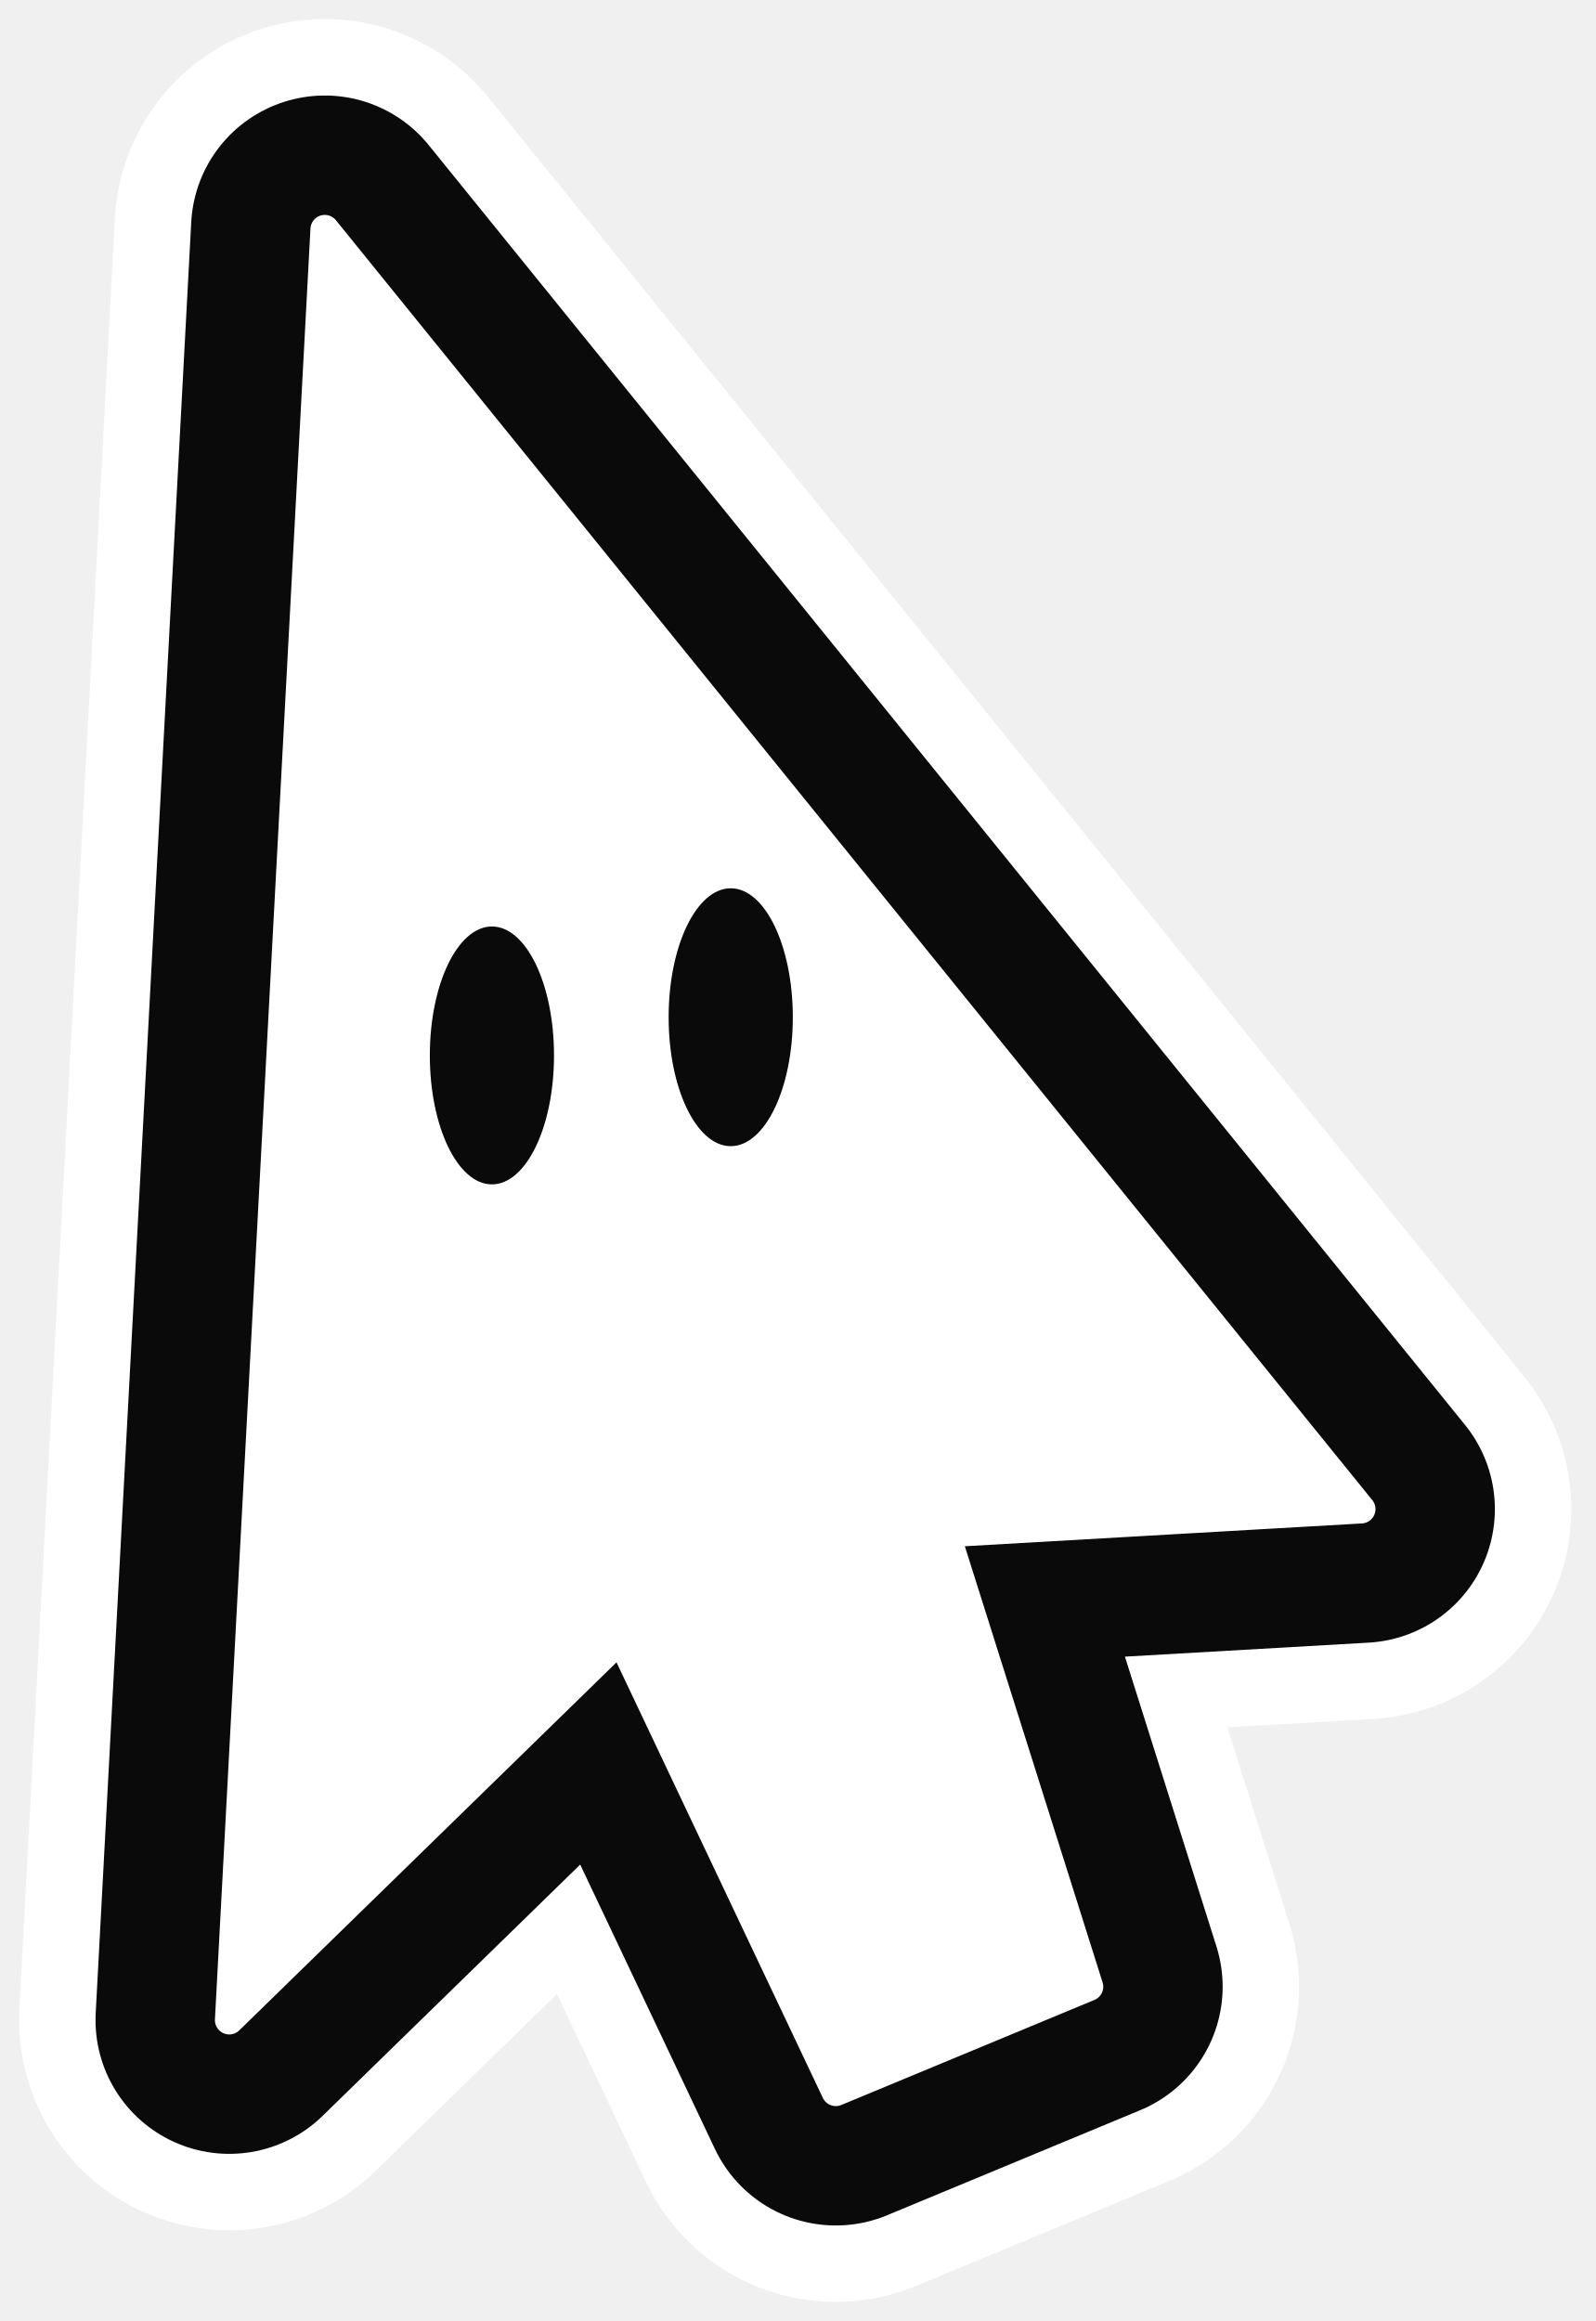
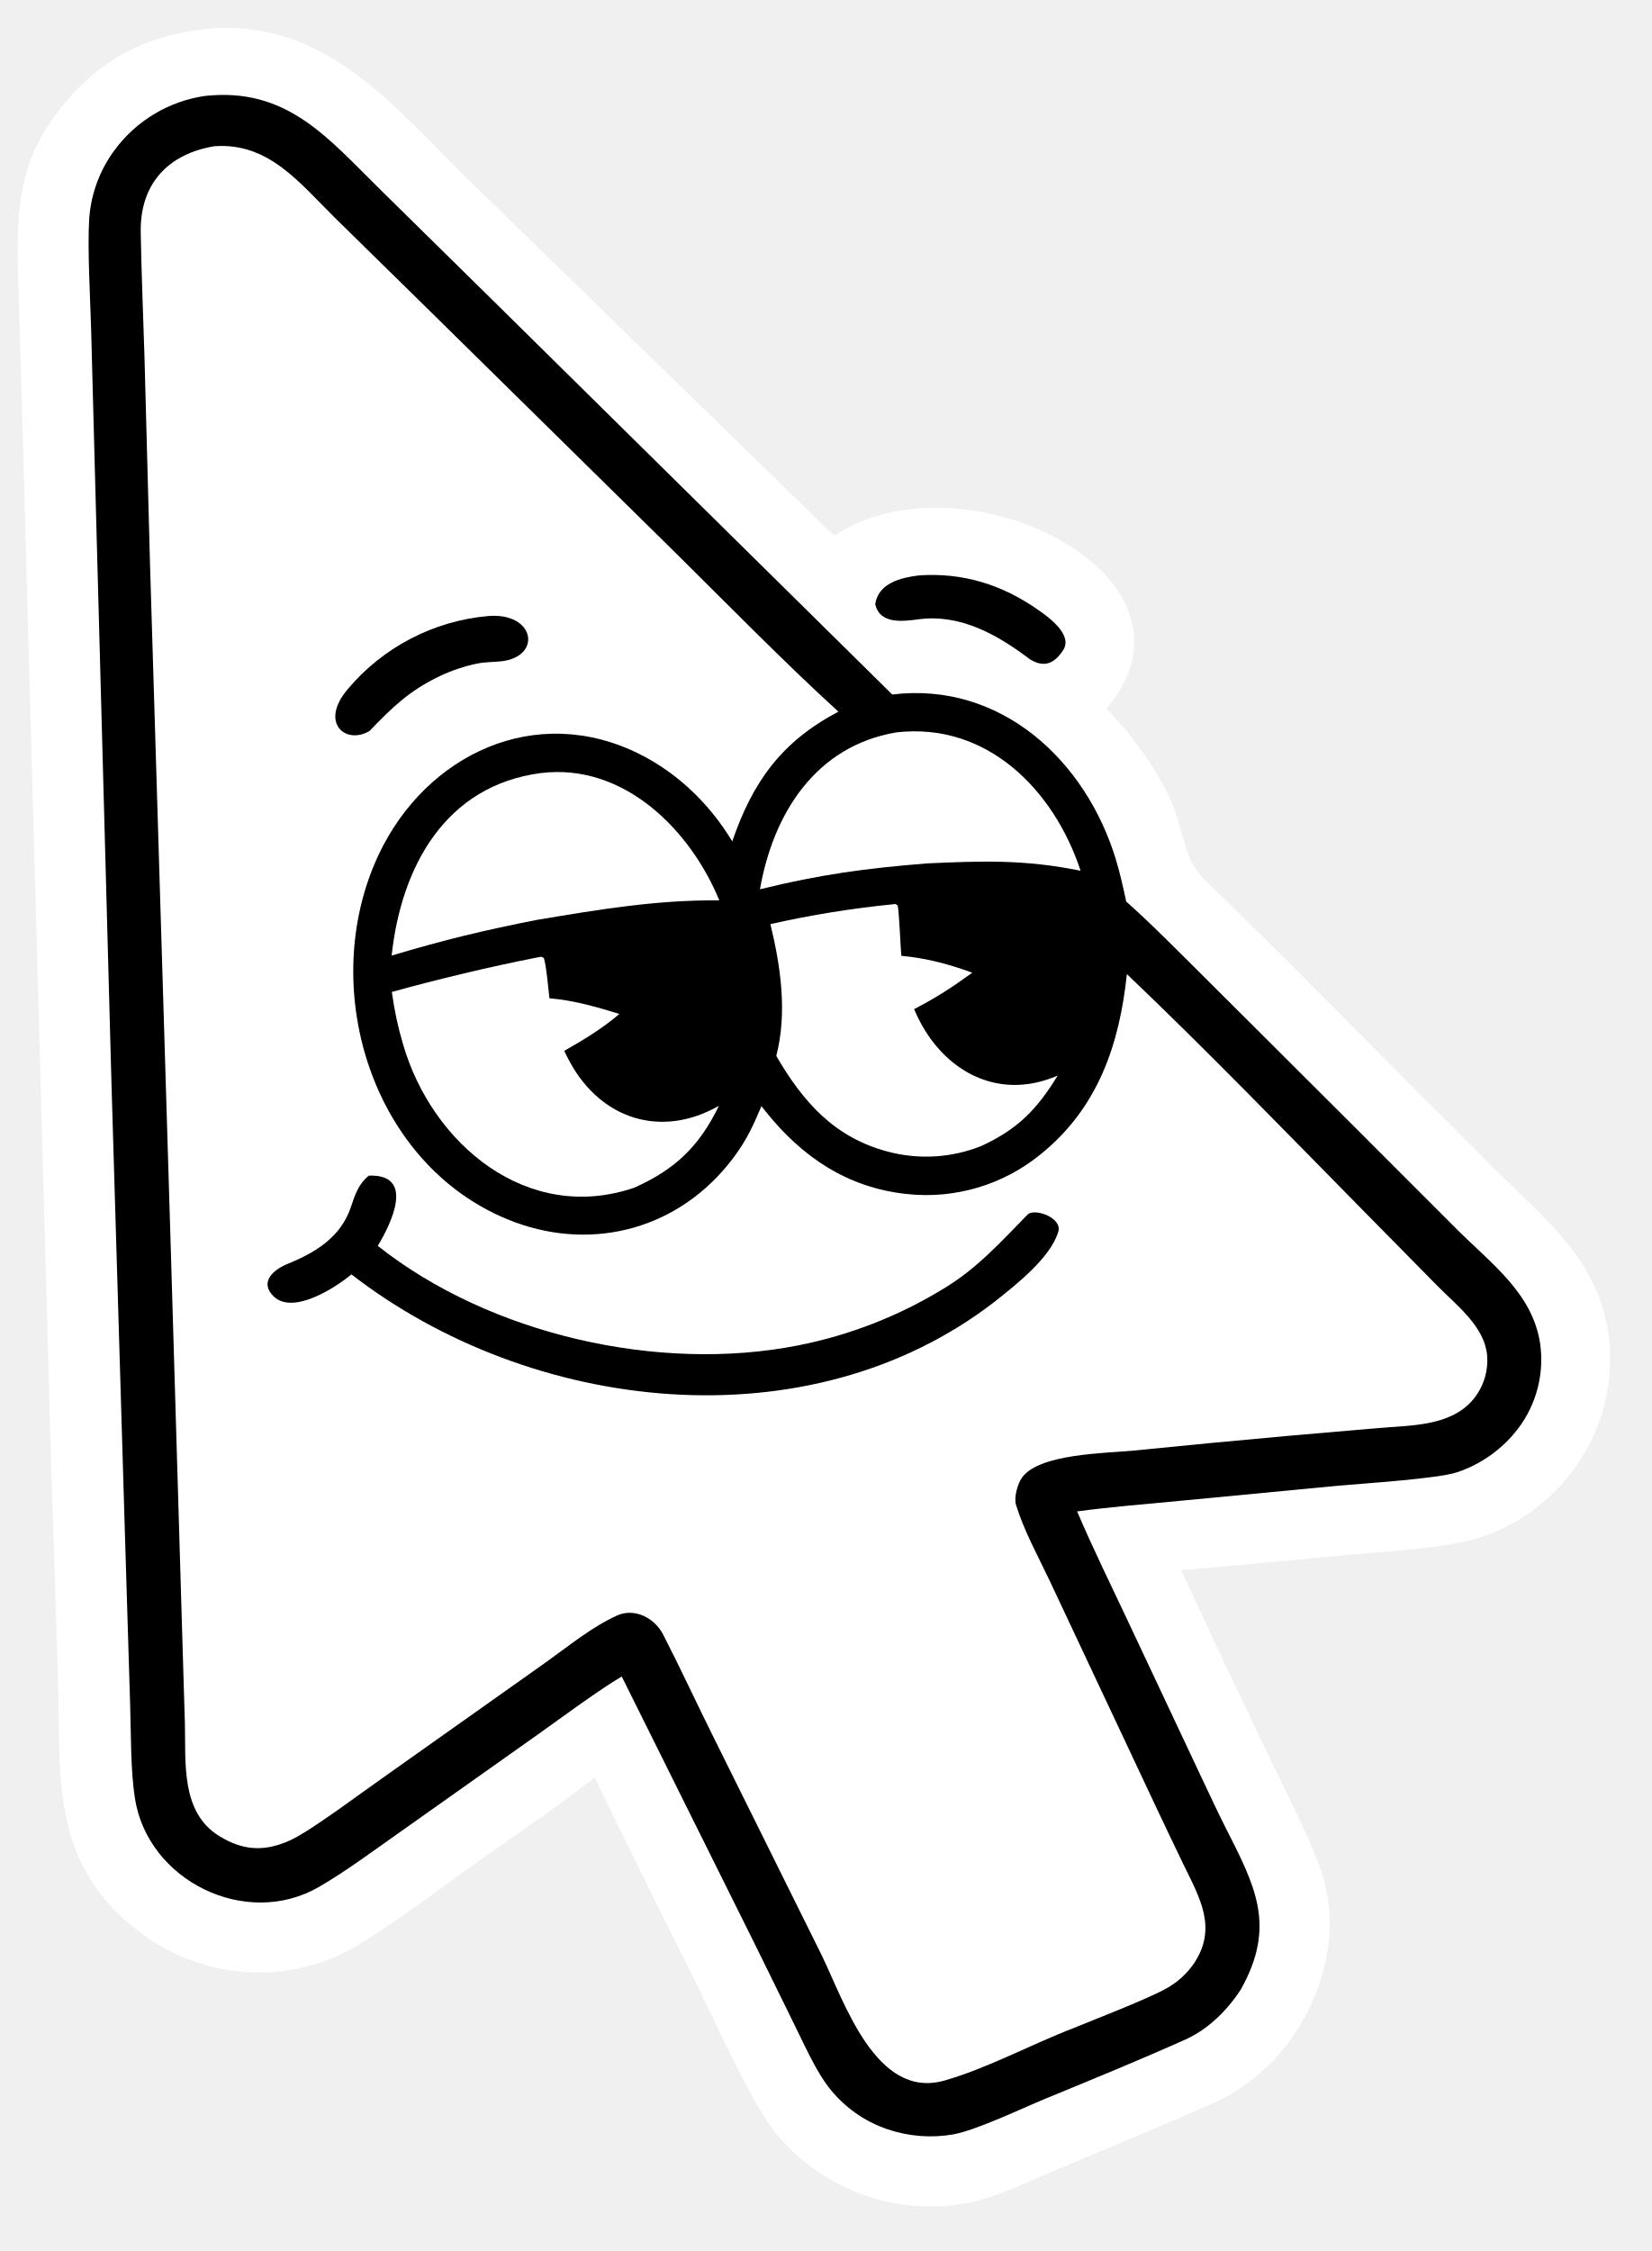
- <svg xmlns="http://www.w3.org/2000/svg" viewBox="242 84 334 486">
-   <defs>
-     <path id="p" d="M310 132 290 507 372 427 417 522 470 500 440 405 527 400Z" stroke-linejoin="round" />
-   </defs>
-   <use href="#p" fill="#fff" stroke="#fff" stroke-width="88" />
-   <use href="#p" fill="#0a0a0a" stroke="#0a0a0a" stroke-width="56" />
-   <use href="#p" fill="#fff" stroke="#fff" stroke-width="6" />
-   <ellipse cx="345" cy="305" rx="13" ry="27" fill="#0a0a0a" />
-   <ellipse cx="395" cy="297" rx="13" ry="27" fill="#0a0a0a" />
+ <svg xmlns="http://www.w3.org/2000/svg" viewBox="560 320 1020 1390">
+   <path fill="#ffffff" d="M 692.419 337.417 C 694.1 337.334 695.782 337.274 697.465 337.238 C 767.403 335.823 809.24 392.757 855.206 436.758 L 1075.16 650.861 C 1154.44 597.964 1312.74 675.605 1243.32 757.711 C 1259.67 773.852 1280.83 803.321 1287.11 825.074 C 1296.35 857.096 1294.04 853.813 1317.98 876.935 C 1330.03 888.604 1341.97 900.382 1353.8 912.269 L 1481.34 1040.13 C 1514.48 1073.42 1549.32 1098.84 1553.94 1149.02 C 1556.67 1179.78 1546.89 1210.34 1526.81 1233.8 C 1513.59 1249.54 1496.41 1261.47 1477.04 1268.35 C 1454.64 1276.3 1419.47 1277.59 1394.73 1279.91 C 1359.66 1283.34 1324.57 1286.56 1289.46 1289.57 C 1307.74 1329.1 1326.33 1368.48 1345.23 1407.71 C 1355.08 1428.35 1366.67 1450.58 1374.74 1471.87 C 1390.33 1512.94 1376.26 1559.56 1347.45 1591.34 C 1337.29 1601.87 1325.07 1611.54 1311.66 1617.57 C 1274.79 1634.15 1237.14 1649.18 1200.03 1665.24 C 1184.93 1671.77 1170.03 1678.46 1153.65 1681.07 C 1133.54 1684.14 1112.99 1682.24 1093.79 1675.53 C 1072.44 1668.02 1053.56 1654.82 1039.19 1637.35 C 1024.76 1619.77 1002.32 1569.84 991.43 1547.7 C 969.767 1504.48 948.372 1461.12 927.244 1417.62 C 901.497 1438.06 868.27 1459.82 841.233 1479.48 C 824.169 1491.88 791.005 1516.53 773.166 1525.46 C 760.421 1531.88 746.616 1535.94 732.422 1537.43 C 699.782 1540.68 667.202 1530.71 641.964 1509.76 C 590.246 1467.41 597.646 1414.75 595.785 1354.56 L 591.667 1227.89 L 579.792 796.805 L 573.244 560.124 L 571.135 490.928 C 570.109 448.453 571.134 417.483 600.726 382.744 C 625.321 353.87 654.817 340.358 692.419 337.417 z" />
+   <path fill="#000000" d="M 686.368 379.269 C 737.479 373.645 762.578 405.399 795.556 437.753 L 867.05 508.116 L 1111.05 748.872 C 1178.14 740.656 1230.89 789.749 1249.33 851.32 C 1251.88 859.831 1253.68 868.061 1255.55 876.726 C 1270.87 890.23 1289.27 909.024 1303.89 923.486 L 1393.55 1012.88 L 1459.95 1079.3 C 1481.09 1100.37 1506.49 1118.68 1511.15 1149.53 C 1513.84 1168.21 1508.94 1187.18 1497.53 1202.2 C 1487.96 1214.73 1474.86 1224.11 1459.92 1229.13 C 1447.73 1233.15 1401.47 1236.08 1386.69 1237.4 L 1288.94 1246.75 C 1268.44 1248.74 1245.43 1250.53 1225.23 1253.31 C 1234.65 1275.48 1246.34 1299.24 1256.64 1321.14 L 1302.5 1418.6 C 1306.99 1428.03 1311.73 1438.36 1316.41 1447.59 C 1335.18 1484.61 1348.49 1508.96 1326.28 1548.59 C 1317.88 1561.46 1306.13 1573.11 1292.09 1579.41 C 1264 1592.02 1234.31 1604.13 1205.85 1615.86 C 1190.53 1622.18 1163.14 1635.37 1148.62 1638.01 C 1135.15 1640.33 1121.32 1639.27 1108.37 1634.91 C 1093.75 1630.01 1080.93 1620.84 1071.56 1608.59 C 1064 1598.75 1057.08 1583.38 1051.5 1572.04 L 1026.61 1521.37 L 943.986 1355.26 C 929.685 1363.64 906.864 1380.62 892.634 1390.72 L 804.159 1453.35 C 788.65 1464.26 773.463 1475.59 757.09 1485.12 C 712.025 1511.34 651.218 1481.46 643.308 1430.36 C 640.576 1412.71 640.977 1391.06 640.384 1373.04 L 637.37 1274.4 L 628.899 991.001 L 619.244 634.782 L 616.269 523.01 C 615.693 503.125 613.974 474.15 615.088 455.161 C 616.15 439.689 621.659 424.853 630.953 412.437 C 644.296 394.471 664.229 382.54 686.368 379.269 z" />
+   <path fill="#ffffff" d="M 692.236 410.315 C 725.852 407.743 744.997 432.969 766.805 454.46 L 822.49 509.102 L 977.135 661.305 C 1008.86 692.687 1044.91 729.534 1077.79 759.458 C 1042.77 777.882 1024.9 802.618 1012.24 839.554 C 997.503 815.047 975.721 794.626 949.513 783.064 C 884.498 754.382 817.989 790.274 791.398 853.248 C 757.45 933.129 790.285 1038.62 873.253 1072.87 C 922.298 1093.12 975.45 1080.62 1009.21 1039.66 C 1019.28 1027.45 1024.23 1017.58 1030.24 1003.01 C 1031.09 1004.1 1031.95 1005.19 1032.81 1006.27 C 1055.33 1034.47 1083.33 1053.37 1119.87 1057.3 C 1149.7 1060.58 1179.59 1051.71 1202.79 1032.69 C 1238.1 1004.14 1251.35 965.076 1255.95 921.51 C 1305.4 968.568 1355.08 1020.02 1403.16 1068.8 L 1447.7 1114 C 1459.73 1126.2 1476.73 1139.04 1478.41 1156.74 C 1479.28 1166.66 1476.19 1176.52 1469.82 1184.17 C 1455.88 1200.84 1431.24 1200.08 1411.22 1201.83 L 1354.24 1206.76 C 1322.89 1209.59 1291.55 1212.57 1260.22 1215.73 C 1243.46 1217.41 1201.45 1217.51 1191.07 1232.59 C 1188.46 1236.39 1186.07 1244.66 1187.5 1249.32 C 1192.42 1265.38 1201.22 1281.16 1208.46 1296.52 L 1273.85 1435.57 C 1279.61 1447.77 1285.46 1460.12 1291.36 1472.24 C 1301.05 1492.14 1311.77 1510.55 1297.61 1532.07 C 1293.31 1538.46 1287.59 1543.77 1280.88 1547.55 C 1269.38 1554.19 1236.76 1566.66 1223.07 1572.33 C 1196.95 1582.36 1169.96 1597.11 1143.34 1604.73 C 1100.84 1616.89 1081.3 1555.59 1067.21 1526.84 L 999.599 1390.57 C 989.474 1370.17 979.896 1349.45 969.501 1329.26 C 964.282 1319.12 951.936 1312.68 941.046 1317.6 C 925.62 1324.57 911.052 1336.54 897.164 1346.45 L 795.65 1418.35 C 782.541 1427.58 756.634 1446.87 743.303 1454.31 C 738.529 1457.01 733.39 1459 728.046 1460.23 C 715.937 1462.93 705.472 1460.04 695.192 1453.64 C 671.551 1438.93 674.777 1408.29 674.196 1384.5 L 672.484 1327.28 L 665.23 1082.82 L 652.689 669.602 L 649.212 539.735 C 648.43 514.282 647.348 488.837 646.914 463.377 C 646.408 433.63 663.665 415.146 692.236 410.315 z" />
+   <path fill="#000000" d="M 787.834 1045.94 C 816.709 1044.95 801.477 1075.8 793.303 1089.31 C 862.411 1144.14 967.008 1167.88 1053.17 1150.74 C 1084.96 1144.44 1115.38 1132.54 1143 1115.59 C 1163.35 1103.35 1178.31 1086.71 1194.59 1070.04 C 1198.72 1065.81 1216.09 1071.82 1213.62 1080.46 C 1209.04 1096.52 1187.11 1113.65 1174.35 1123.76 C 1059.3 1212.73 887.766 1192.73 777.036 1106.92 C 767.115 1115.23 741.144 1131.93 729.155 1120.67 C 719.736 1111.58 729.11 1103.89 737.812 1100.36 C 755.042 1093.37 770.624 1083.8 776.774 1065.16 C 779.277 1057.58 781.542 1050.9 787.834 1045.94 z" />
+   <path fill="#000000" d="M 861.47 700.404 C 890.648 698.009 894.903 725.589 869.518 728.36 C 864.665 728.89 859.753 728.747 854.736 729.749 C 846.733 731.395 838.959 734.004 831.584 737.52 C 812.899 746.424 802.221 756.799 788.308 771.293 C 773.921 780.169 756.86 766.669 774.779 745.526 C 796.582 719.626 827.748 703.404 861.47 700.404 z" />
+   <path fill="#ffffff" d="M 891.612 911.257 C 894.847 910.821 893.604 910.363 895.9 911.62 C 897.58 917.391 898.544 929.853 899.336 936.434 C 914.165 937.684 928.371 941.735 942.51 946.113 C 932.16 955.046 920.317 962.184 908.467 968.895 C 909.586 971.28 910.774 973.633 912.029 975.949 C 931.428 1011.31 968.584 1023.06 1003.99 1002.83 C 991.864 1027.93 976.874 1042.18 951.693 1053.41 C 885.764 1075.91 827.053 1026.62 809.038 965.272 C 805.585 953.512 803.754 944.768 801.986 932.537 C 831.591 924.35 861.487 917.252 891.612 911.257 z" />
+   <path fill="#ffffff" d="M 1111.26 878.427 C 1113.58 878.196 1112.55 877.913 1114.39 879.151 C 1115.33 883.274 1116.06 903.7 1116.66 910.209 C 1132.08 911.679 1146 915.317 1160.46 920.651 C 1147.71 929.846 1138.65 935.823 1124.55 943.137 C 1139.68 979.597 1174.77 1000.9 1213.21 984.159 C 1200.36 1005.17 1188.6 1017.2 1166.3 1027.54 C 1148 1034.95 1127.79 1036.24 1108.69 1031.23 C 1075.41 1022.6 1056.02 1000.56 1039.41 972.025 C 1046.31 945.503 1042.16 916.744 1035.79 890.648 C 1060.67 885.033 1085.87 880.952 1111.26 878.427 z" />
+   <path fill="#ffffff" d="M 894.157 797.354 C 945.086 791.149 986.231 832.157 1004.23 875.972 C 965.104 875.656 929.951 881.614 891.5 888.05 C 858.903 894.431 833.715 900.549 801.879 910.068 C 807.745 855.412 834.912 804.996 894.157 797.354 z" />
+   <path fill="#ffffff" d="M 1113.39 772.269 C 1169.44 765.699 1210.88 807.64 1227.36 857.69 C 1192.93 850.706 1167.08 851.58 1132.75 853.139 C 1094.96 856.142 1066.19 860.026 1029.35 869.134 C 1037.54 822.385 1063.61 780.788 1113.39 772.269 z" />
+   <path fill="#000000" d="M 1127.34 675.336 C 1154.62 673.386 1179.12 681.061 1201.48 696.832 C 1207.89 701.276 1222.65 712.107 1216.65 721.381 C 1211.08 729.987 1204.72 732.425 1196.1 727.133 C 1176.11 712 1153.31 698.992 1127.27 702.414 C 1118.14 703.613 1103.29 705.821 1100.53 692.999 C 1102.51 680.033 1116.47 676.689 1127.34 675.336 z" />
</svg>
